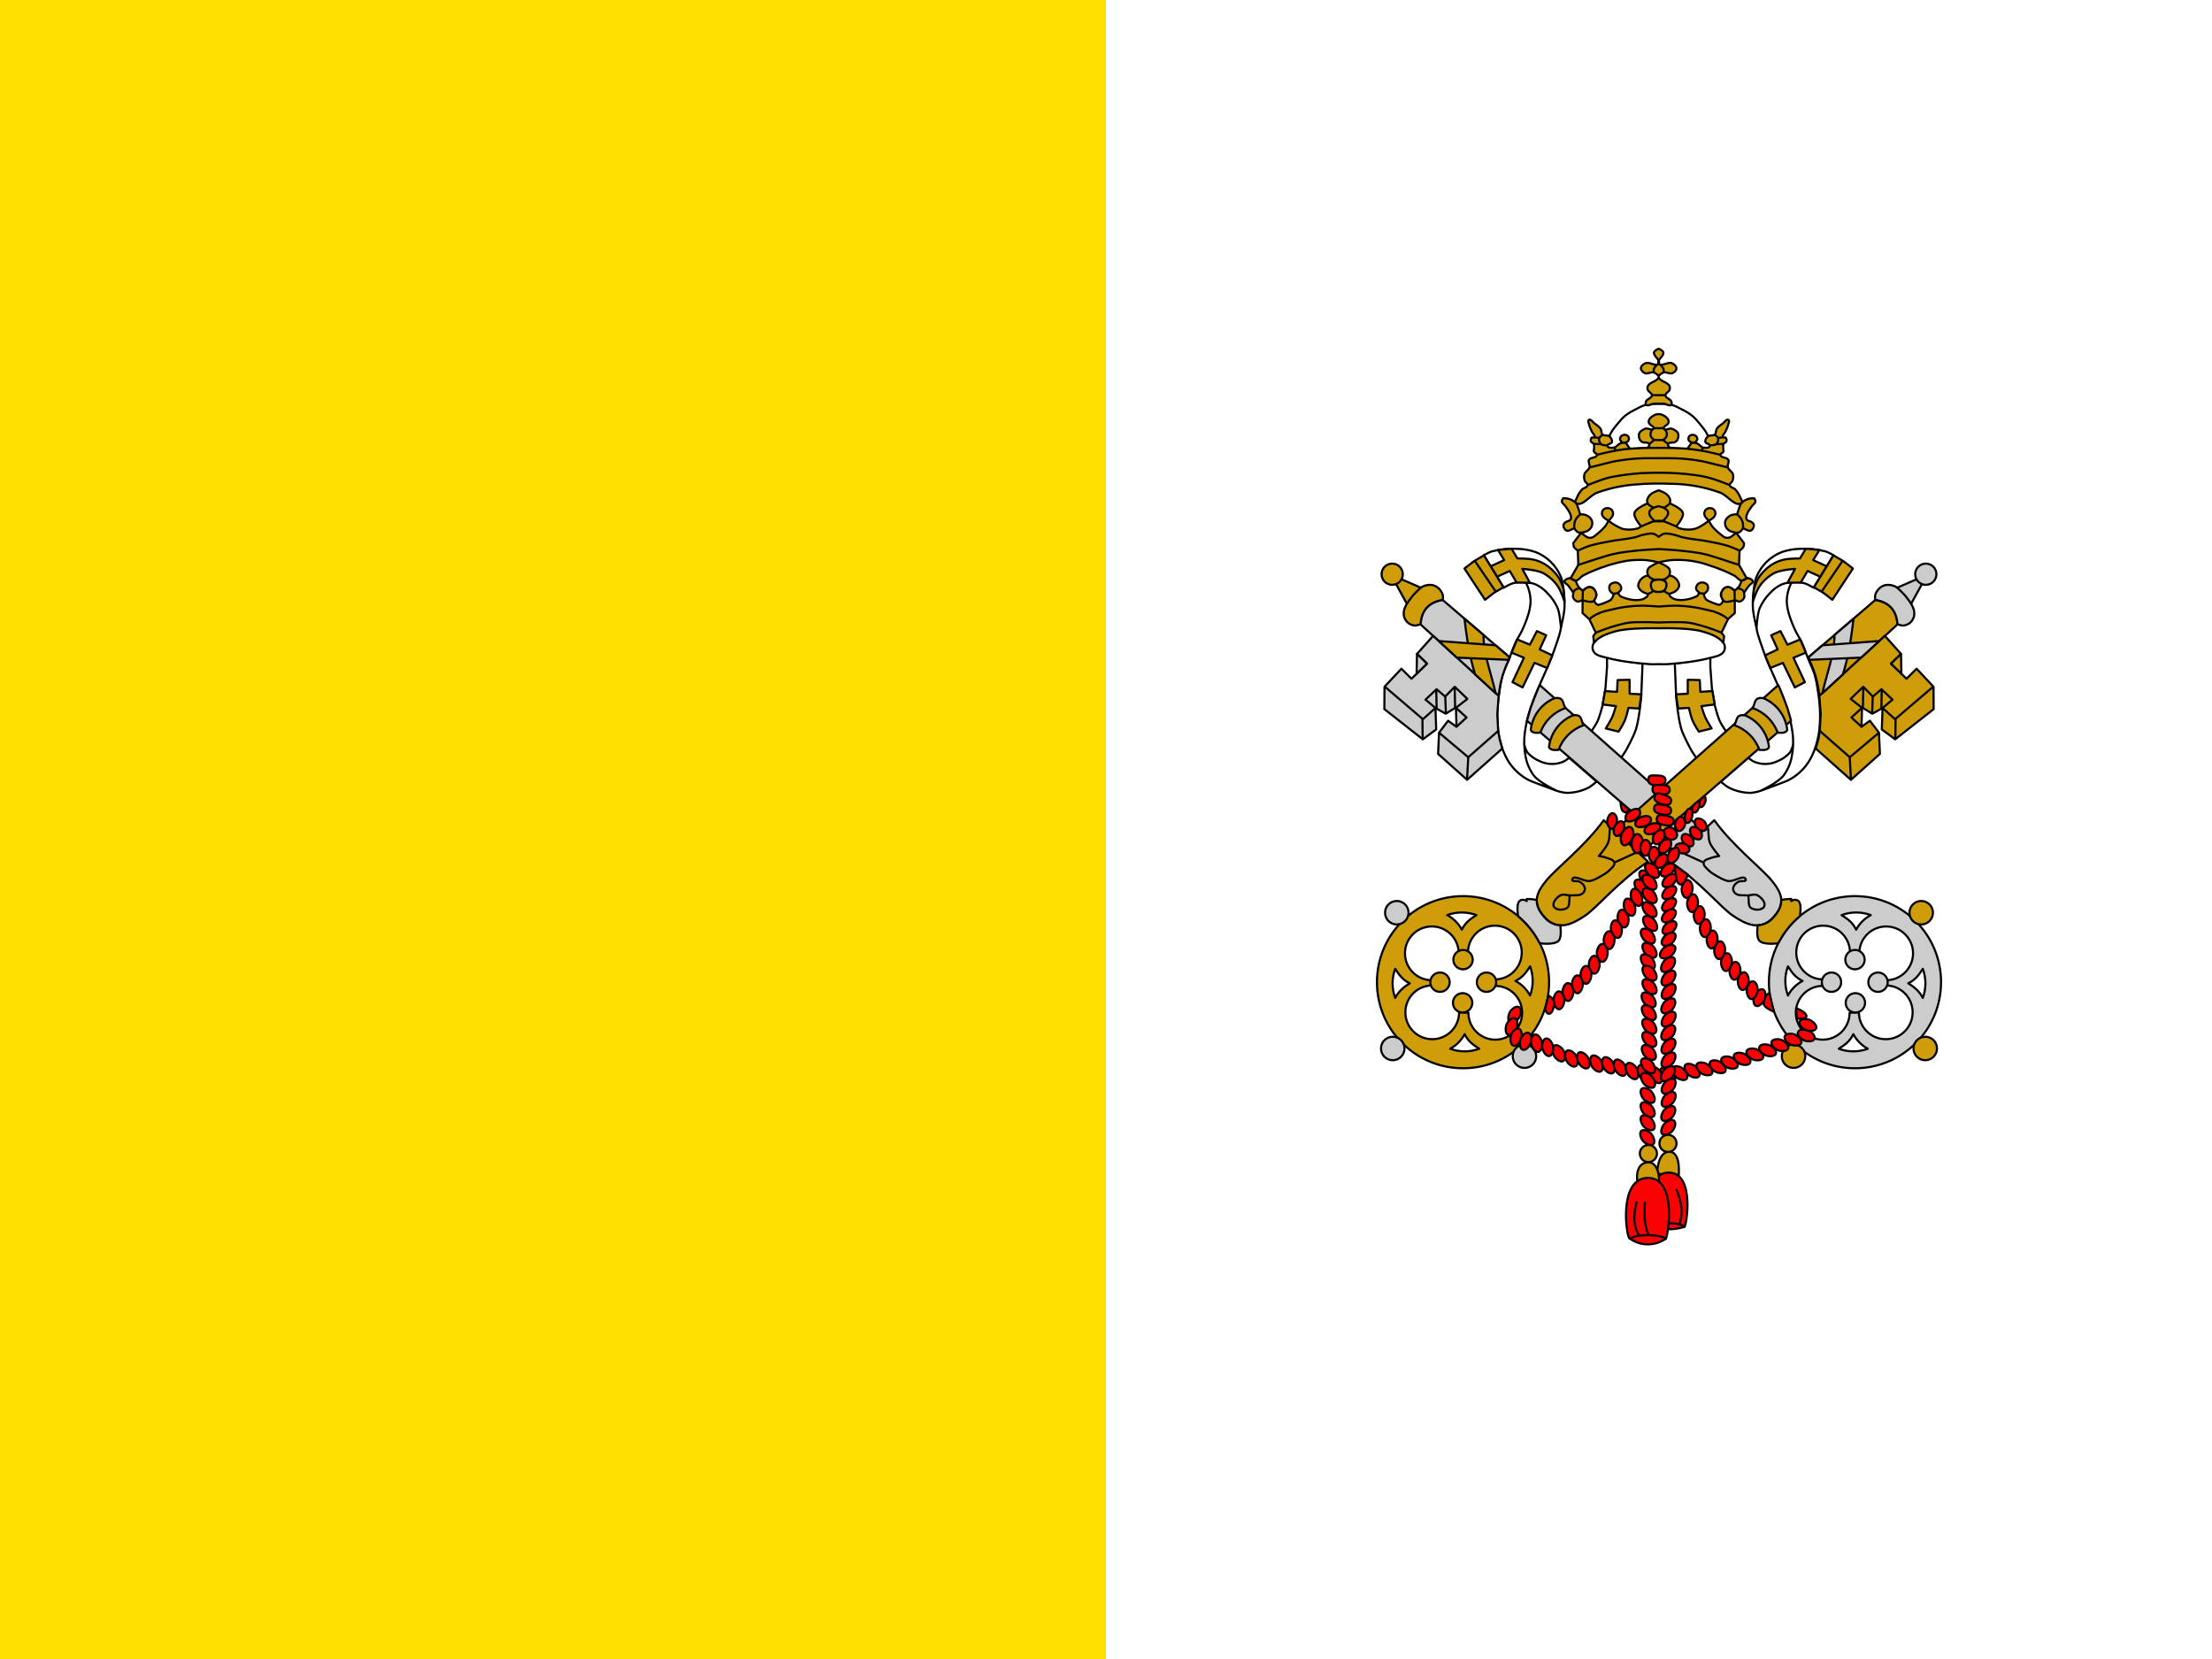
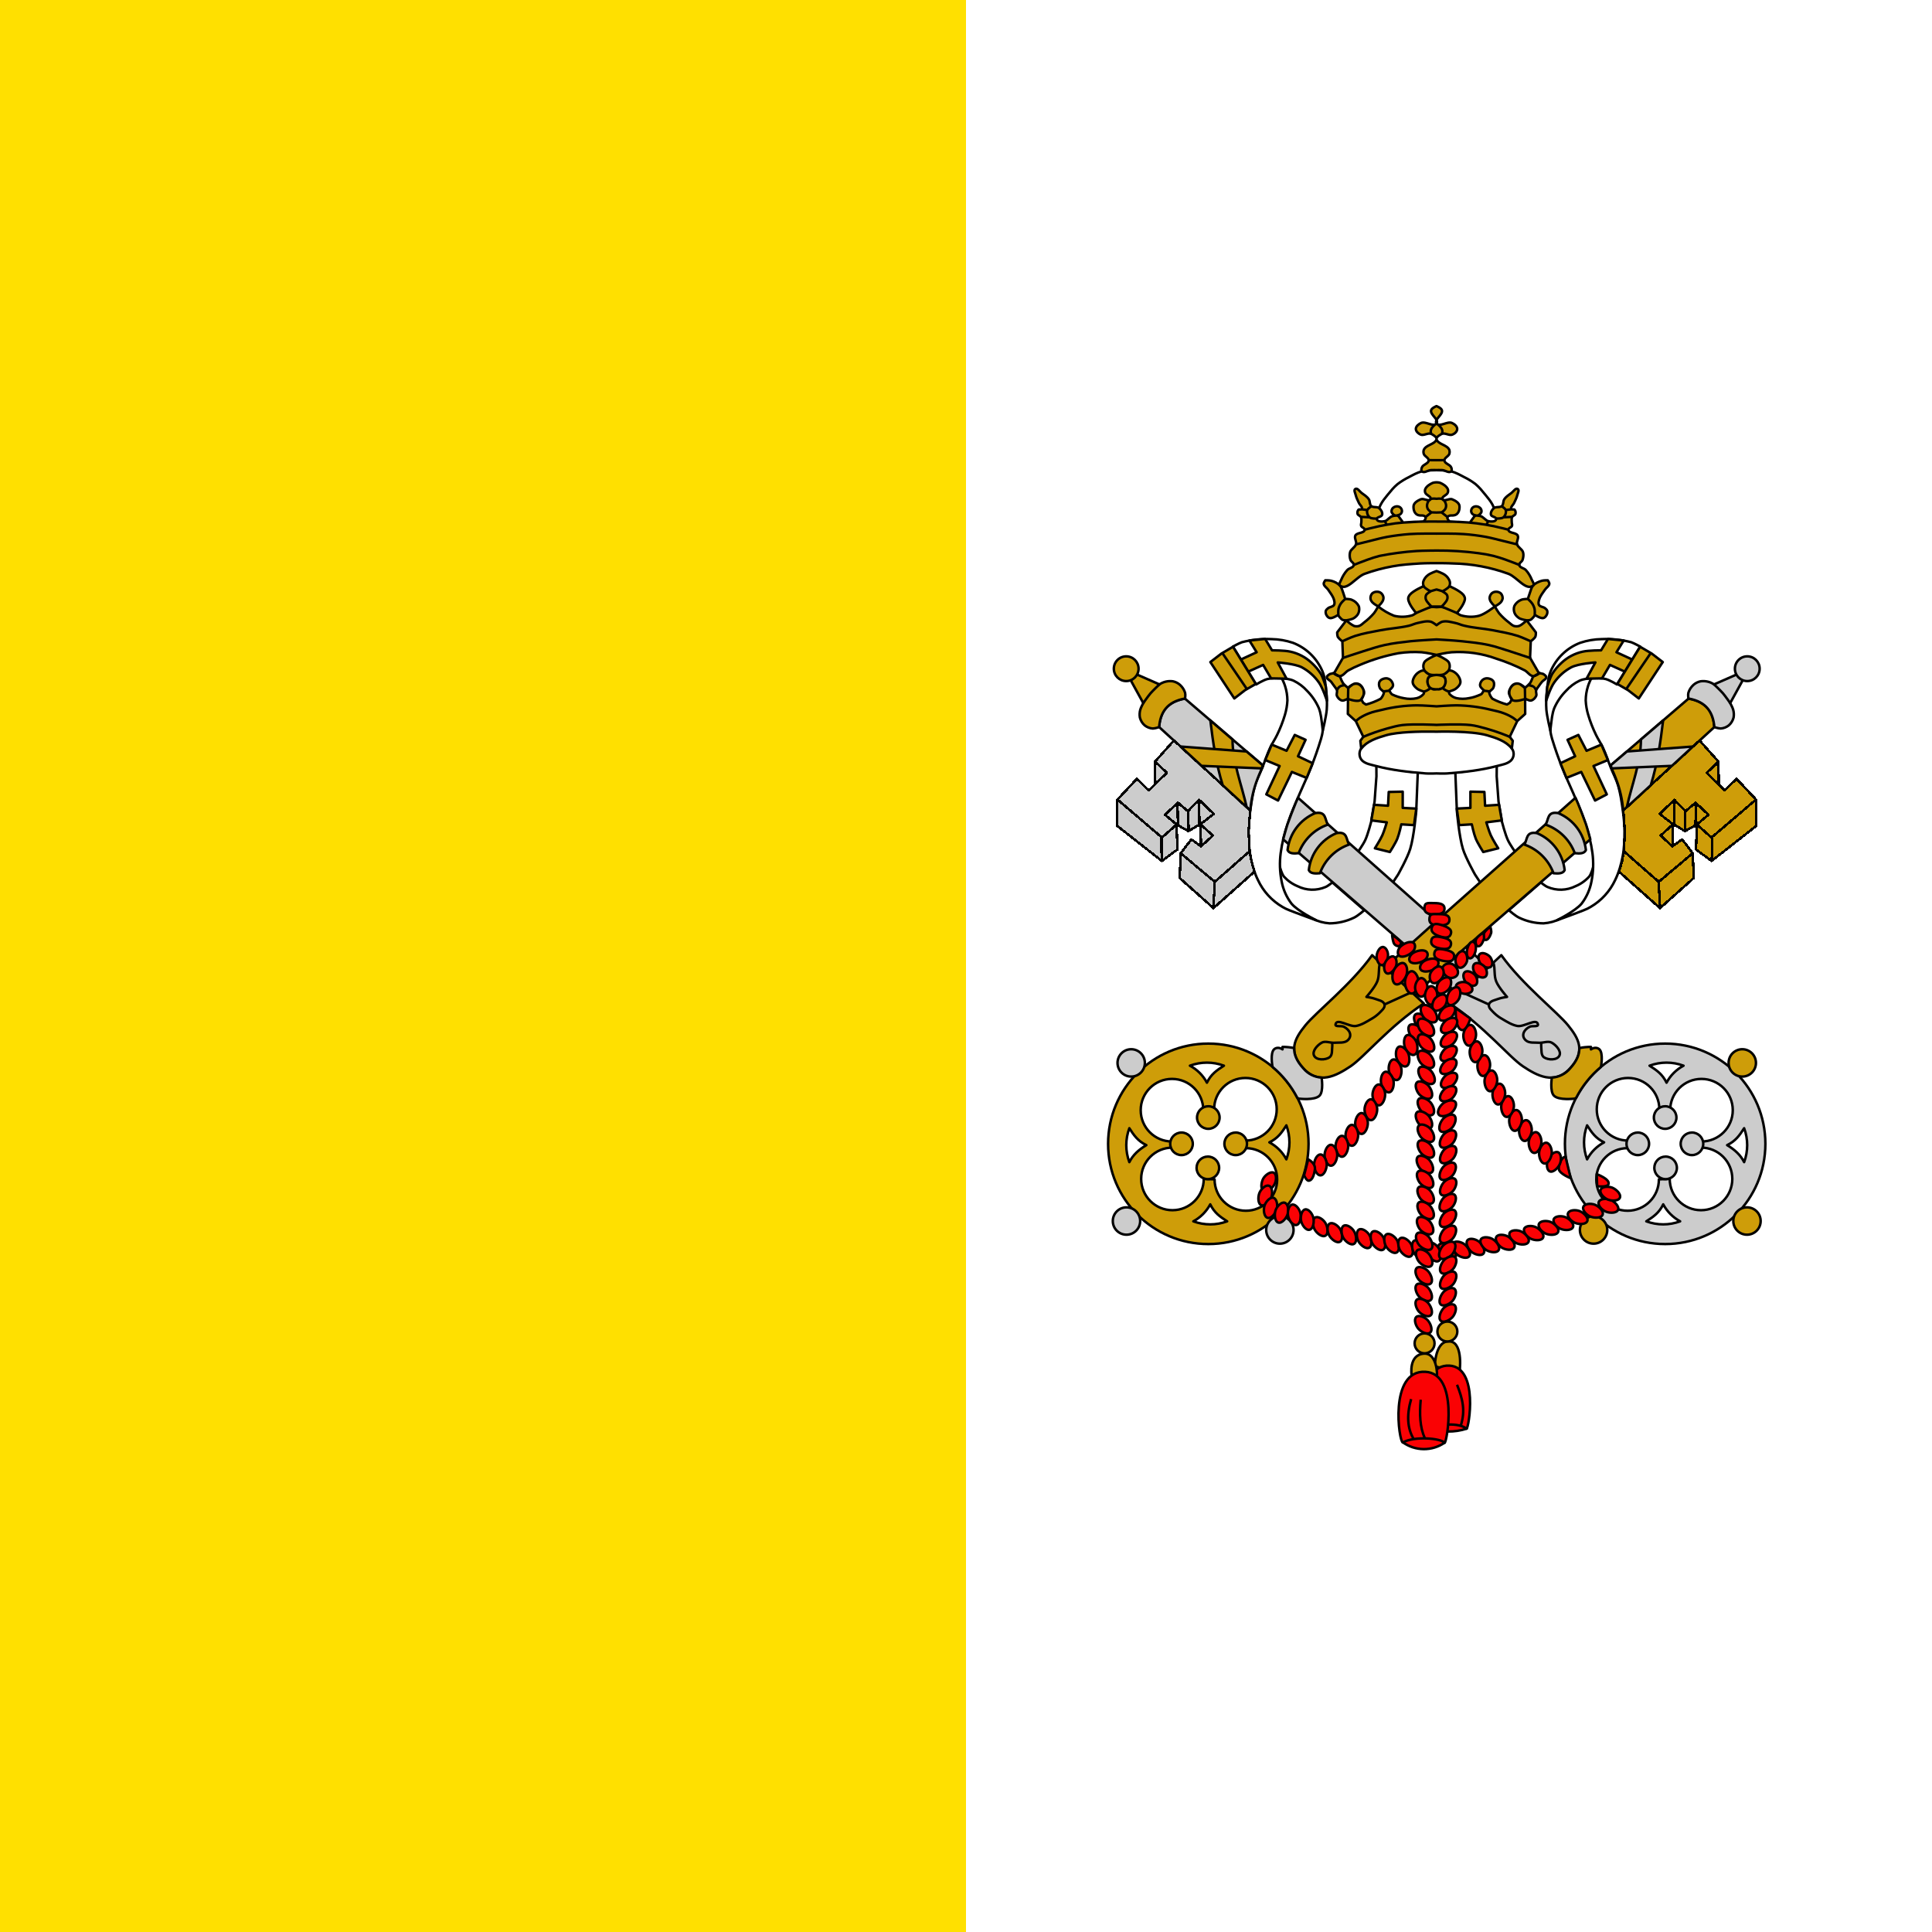
- <svg xmlns="http://www.w3.org/2000/svg" xmlns:xlink="http://www.w3.org/1999/xlink" id="flag-icons-va" viewBox="0 0 640 480">
-   <path fill="#fff" d="M320 0h320v480H320z" />
-   <path fill="#ffe000" d="M0 0h320v480H0z" />
+ <svg xmlns="http://www.w3.org/2000/svg" xmlns:xlink="http://www.w3.org/1999/xlink" id="flag-icons-va" viewBox="0 0 512 512">
+   <path fill="#fff" d="M256 0h256v512H256z" shape-rendering="crispEdges" />
+   <path fill="#ffe000" d="M0 0h256v512H0z" shape-rendering="crispEdges" />
  <g stroke="#000" stroke-linejoin="round" stroke-width="3.2">
-     <g fill="#ce9d09" stroke-linecap="round" transform="translate(123)scale(.192)">
+     <g fill="#ce9d09" stroke-linecap="round" transform="scale(.2048)">
      <g id="va-a">
        <path fill="#fff" d="m1781 990.3 16.2 3.8 25.6 4.2 11.8 1.3-2 50s-2.9 33-7.8 48.9c-3.6 11.7-15.7 33.2-15.7 33.2l-7.7 11.7-45.4-39.3s7.8-11 10.6-17c3.5-7.5 7.7-23.8 7.7-23.8l4.4-26 2.4-32.7zm-57 151.5 41.4 36s-8.4 7.4-13.4 9.7a74 74 0 0 1-31.6 7.3 58 58 0 0 1-22.3-6.2c-15.7-7.2-33-14.7-43.2-28.7-3.6-5-5-11.6-4.9-17.7.2-7 6.3-19.9 6.3-19.9s2.4 8.7 5.1 12a49 49 0 0 0 17.6 12.4 43 43 0 0 0 36.2 1.1c3.3-1.3 8.9-6 8.9-6z" />
        <path fill="#fff" d="M1658.7 877.7s3.2 6.6 4.2 10.1q2.9 9 3 18.6a79 79 0 0 1-3.2 18.6 171 171 0 0 1-10.3 26.3c-2.6 5.4-6 10.3-8.6 15.8-4.1 8.7-7 18-10.6 26.8-3 7.5-6.9 14.7-9.2 22.4-3 10.2-4.5 20.9-6 31.4a230 230 0 0 0-2.3 27.5c0 11 .3 22 2.3 32.6s5 21.2 9.8 31a79 79 0 0 0 31.8 34.8c5.5 3.4 11.9 5.3 18 7.8 8.3 3.3 25.4 9.3 25.4 9.3s-23.6-11.6-31.8-21.4a68 68 0 0 1-12.8-28.9 112 112 0 0 1-1.2-36.6 196 196 0 0 1 9.2-38.3c4.2-13.2 10-25.9 15.4-38.6 3.9-9.3 8.3-18.2 12-27.5q6.9-16.4 12.4-33.2c2.1-6.9 4.8-13.7 5.4-20.9a76 76 0 0 0-2.2-23.4 89 89 0 0 0-11.8-30.6 41 41 0 0 0-14.8-13.2c-5.7-2.9-12.5-5.4-18.9-4.1-2 .4-5.2 3.7-5.2 3.7" />
        <path fill="#fff" d="M1711.6 945.6s4.4-18 5.2-27.2q.8-11.8-.6-23.7c-1-8.7-1.5-17.8-4.9-25.9a68 68 0 0 0-38.2-37 92 92 0 0 0-28-4.8 130 130 0 0 0-38 4c-4 1.4-11.7 5.7-11.7 5.7l30 49s9.3-5.6 14.5-7a55 55 0 0 1 17-1.2c5.8.4 11.7 1 17 3.3a57 57 0 0 1 17.6 13.3 74 74 0 0 1 15 22c3 7.5 3.5 16 4.6 24.2.3 1.7.5 5.3.5 5.3" />
        <path d="M1717 906.7s-5.3-16.6-10.3-23.5a64 64 0 0 0-22.3-19.8c-9.4-4.7-31-6.2-31-6.2l11.4 21-20-.4-10.3-17.4-19.3 8.7-9.5-15.7 20.4-9.4-9.4-15.2 20.4-2 8.9 14.7s15.9 0 23.6 1.7a58 58 0 0 1 27.5 14.4 68 68 0 0 1 12 14.2c3 5.1 6.5 16.7 6.5 16.7z" />
        <path d="m1581.7 845 31.8 46.7m-18-54.8-15 8.8-14.3 11 31 47.1 13.7-10.6 14.1-8.2zm58.3 199 17.9-37 19.1 7.7 7.8-19-19-9 9.8-21.3-14-6.3-10.6 20.5-19.2-8-8.4 20 18.6 7.7-17.2 36.7zm143.2-11.1 18.1-.4v21l17.6.9-3 21.4-16.4-1s-2.7 12.5-5.1 18.4c-2.5 6.2-9.7 17.4-9.7 17.4l-19.4-4.8s7-11 9.7-17c2.4-5.4 5.7-16.6 5.7-16.6l-20-2.5 3.5-20.2 18.1 1.2z" />
      </g>
      <use xlink:href="#va-a" width="100%" height="100%" transform="matrix(-1 0 0 1 3717.8 0)" />
      <path fill="#fff" d="m1756.7 735.6-27.5 29.4 17 51 9.6 35.8-27.7 25.8 50.7 71-17.4 19.9a12 12 0 0 0-2.1 8.6q.5 4.3 3.6 7.3c4.5 4.1 11.3 5.1 17.3 6.7 21 5.6 42.9 8 64.6 9.7 4.7.4 14 0 14 0s9.4.4 14.1 0c21.8-1.6 43.6-4.1 64.7-9.7 6-1.6 12.7-2.6 17.3-6.7a12 12 0 0 0 1.4-15.9l-16.3-36 51.8-55.4-19.7-17.9-.5-43.2 17-51-25.5-25.7-23-61.2s-4.7-17.1-8.8-25c-2.4-4.6-5.8-8.7-9.2-12.8-4-4.9-8-9.9-12.8-13.9a85 85 0 0 0-14.6-9c-5.5-2.9-11-6-16.9-7.5-6.1-1.5-19-1.5-19-1.5s-12.7 0-18.9 1.5c-6 1.6-11.4 4.6-16.8 7.5a85 85 0 0 0-14.6 9c-4.9 4-8.9 9-12.9 13.9-3.3 4-6.7 8.2-9.1 12.9-4.1 7.8-8.9 24.9-8.9 24.9z" />
      <path d="M1963.3 933.1s-3.2-2.8-5-4a65 65 0 0 0-12-6c-5.5-2.2-11.5-3.3-17.3-4.7a197 197 0 0 0-44.3-5.7c-8.6 0-25.8 1.3-25.8 1.3s-17.2-1.3-25.8-1.3a195 195 0 0 0-44.3 5.7c-5.9 1.4-11.8 2.5-17.4 4.7a65 65 0 0 0-12 6c-1.7 1.2-5 4-5 4m218.8-42.7s-5.2-5.2-8.6-5.9a9 9 0 0 0-6.6 1.5 13 13 0 0 0-4 15.2c.8 2 2 4.3 4.1 5.2 4.8 1.9 15.4-2 15.4-2zm5.1-3.6c5.8.2 8 3.2 9.5 6.5m-243.2-2.9-.3 14s10.5 3.9 15.3 2c2-.9 3.4-3.1 4.2-5.2a13 13 0 0 0-4-15.2 9 9 0 0 0-6.6-1.5c-3.5.7-8.6 6-8.6 6zm-5.2-3.6c-5.8.2-8 3.2-9.4 6.5m198.1 1.4-8.4-1m-130 1 8.4-1m76 .8c-2.9-.4-7.6-4.2-7.6-4.2m-22.8 4.2c2.8-.4 7.6-4.2 7.6-4.2m141-19.3s-4.3 3.3-7.4 3.8l-1.2.7s-2 5.7-3.6 8.2a45 45 0 0 1-6.5 6.2s-4.8-4.1-7.7-5q-3.2-.8-6 .3a11 11 0 0 0-4.8 4.3c-1.4 2-2.7 4.6-2.6 7 .1 3 3.9 8.3 3.9 8.3l-2.6 4.5-3.7 2.3a90 90 0 0 1-19-7.5 19 19 0 0 1-4.4-9s4.5-2.7 5.6-5c1.2-2.5 1.6-6 .2-8.4-1.6-2.6-5.3-4-8.4-4a9 9 0 0 0-6.3 2.7c-1.6 1.8-3 4.5-2.5 7 .4 2.4 4.7 5.7 4.7 5.7s-1.8 4.6-3.8 5.5c-6 2.5-10 4-15.3 4.8a39 39 0 0 1-16.3 0 17 17 0 0 1-9-5.5c-.6-.9-.8-3-.8-3s6.5-1.7 9-3.7c2.6-2 5.3-4.6 5.9-7.8.5-3.2-1.2-6.6-3-9.2a18 18 0 0 0-7.6-6c-1.3-.6-4.3-.7-4.3-.7l-1 .9a15 15 0 0 1-4.7 3.8h-.1l-.2.1-1.1.6-.8.1-2.4.8s3.8 1.2 5 2.8q.9 1.4 1 3.3l.2 2q0 1.8-.7 3.4a9 9 0 0 1-1.7 3.5q-.7.9-1.6 1.4 0 0 0 0l-.2.1q-1.6 1-3.3 1.5c-1.4.4-4.2.1-4.3.1s5.5 0 7.6-1.6l.2-.1a11 11 0 0 0 3.8-7.2v-3q-.4-2.5-2.2-4.2c-2.4-2.1-9.3-2.4-9.4-2.4s-7 .3-9.4 2.4a8 8 0 0 0-2.3 4.2v3.1l.5 2.3q1 3 3.3 4.9l.2.1c2.2 1.6 7.6 1.6 7.7 1.6-.1 0-3 .3-4.3 0q-1.8-.6-3.4-1.6h-.1v-.1q-1-.5-1.7-1.4a9 9 0 0 1-1.7-3.5q-.5-1.6-.7-3.3l.2-2.1q.3-1.9 1.1-3.3c1.1-1.6 5-2.8 5-2.8l-2.5-.8-.7-.1-1.2-.6h-.1l-.1-.1a15 15 0 0 1-4.8-3.8l-1-.9s-3 0-4.2.7a18 18 0 0 0-7.6 6c-1.8 2.6-3.5 6-3 9.2s3.3 5.8 5.8 7.8c2.6 2 9 3.7 9 3.7s-.2 2.1-.8 3a17 17 0 0 1-9 5.5 39 39 0 0 1-16.3 0 59 59 0 0 1-15.2-4.8c-2-1-3.9-5.5-3.9-5.5s4.4-3.3 4.8-5.8c.4-2.4-1-5-2.6-6.9a9 9 0 0 0-6.2-2.8c-3.1 0-6.8 1.5-8.4 4.1-1.5 2.4-1 5.9.2 8.4 1 2.3 5.6 5 5.6 5a19 19 0 0 1-4.5 9 89 89 0 0 1-19 7.5l-3.6-2.3-2.6-4.5s3.7-5.2 3.8-8.2c.2-2.5-1.1-5-2.5-7.1a11 11 0 0 0-4.8-4.3q-2.8-1.1-6-.2c-3 .8-7.7 4.9-7.7 4.9s-4.8-3.8-6.5-6.2a49 49 0 0 1-3.7-8.2l-1.2-.7c-3-.5-7.3-3.8-7.3-3.8l-4.4 1s-4.1 2.1-4.2 4c0 2.8 3.8 4 5.5 6q2.1 2.8 4.1 5.7c1.2 1.8 2.9 3.4 3.5 5.5.6 2.3-1 5 0 7.2 1.2 2.7 3.7 5.4 6.7 6 2.6.5 7.6-2.6 7.6-2.6l-.2 19.9 10.3 9.3 9.7 20.3-3.8 5.2 1.1 10c7.5-9.6 20.5-13.8 32.2-17.2 15.7-4.5 44.6-4.8 58-4.7l7.3.1s44.3-1.4 65.2 4.6c11.7 3.4 24.7 7.6 32.2 17.2l1.2-10-3.9-5.2 9.7-20.3 10.3-9.3-.1-19.9s5 3.1 7.6 2.6c3-.6 5.5-3.3 6.7-6 1-2.2-.7-4.9 0-7.2.6-2 2.2-3.7 3.4-5.5q2-3 4.2-5.6c1.7-2.1 5.5-3.3 5.4-6 0-2-4.1-4.2-4.1-4.2zm-148.4-2.6c1 1 3 2.8 4.8 3.8l.2.1q.8.4 2 .7c2.8.8 7.8.3 8 .3h0c.1 0 5.1.5 8-.3l2-.7.2-.1c1.7-1 3.7-2.9 4.8-3.8q.8-1 1.3-2.2c1.1-2.7 1-6.1-.2-8.7-1.6-3-5.2-4.5-8.1-6.3-2.5-1.5-8-3.7-8-3.7a69 69 0 0 0-8 3.7c-3 1.8-6.6 3.3-8.1 6.3-1.3 2.6-1.4 6-.2 8.7q.5 1.2 1.3 2.2" />
      <path d="M1980.8 829.8s-11-5-16.6-6.9c-10.4-3.3-21.3-5.2-32-7.3-12.5-2.4-25.2-3-37.6-6-3.9-.8-7.5-2.7-11.5-3.5-5.4-1.1-11-2.9-16.4-1.7-3 .6-7.8 4.6-7.8 4.6s-4.9-4-7.8-4.6c-5.4-1.2-11.1.6-16.5 1.7-4 .8-7.6 2.7-11.4 3.6-12.4 2.9-25.2 3.5-37.7 6-10.7 2-21.5 3.9-32 7.2-5.6 1.8-16.5 6.9-16.5 6.9m197.4-45.1s5.4-2.9 7.3-5a10 10 0 0 0 2.7-5.3 9 9 0 0 0-2.3-6.5 9 9 0 0 0-6.2-2.2q-3 0-5.3 1.8a9 9 0 0 0-3 5.6c-.3 1.8.5 3.7 1.3 5.3a33 33 0 0 0 5.5 6.3m-151 0s4.1-3.8 5.4-6.3a9 9 0 0 0 1.4-5.3 9 9 0 0 0-3-5.6 8 8 0 0 0-5.3-1.8 9 9 0 0 0-6.3 2.2 9 9 0 0 0-2.2 6.5c.1 2 1.3 3.7 2.6 5.2 2 2.2 7.3 5 7.3 5zm-41.2 18-11.9 15.6s0 4 .8 5.8a24 24 0 0 0 5.9 5.7l.8 21.4-11.3 19.6-1 .2 7.3 3.8 1 .1c4.4-.3 7-5.2 10.9-7.4q7.3-4 15.2-7.2a240 240 0 0 1 50-15.1 142 142 0 0 1 29.5-1.2c6.6.5 19.4 3.4 19.5 3.4 0 0 12.9-3 19.5-3.4a141 141 0 0 1 57.8 8.3 240 240 0 0 1 36.9 15.2c3.8 2.2 6.5 7 10.8 7.4h1l7.3-4-1-.1-11.3-19.6.9-21.4s4.6-3.3 5.8-5.7c1-1.7.8-5.8.8-5.8l-11.9-15.6s-6 6-9.9 7.3q-3.2.9-6.5 0c-2.5-.8-4.4-2.9-6.5-4.5a84 84 0 0 1-12.9-12.1 70 70 0 0 1-5.3-8.7s-12.9 10.1-20.6 12.1c-7.6 2-16 1.6-23.5-.6-1.9-.6-5-3-5-3a42 42 0 0 0-26.4-8 42 42 0 0 0-26.4 8s-3.2 2.4-5 3a45 45 0 0 1-23.6.6 82 82 0 0 1-20.6-12.1s-3.1 6-5.3 8.7a84 84 0 0 1-12.9 12.1c-2 1.6-4 3.7-6.5 4.5q-3.2.9-6.4 0a37 37 0 0 1-10-7.3" />
      <path d="M1985.9 796.4s.4-5.7-.2-8.5a21 21 0 0 0-3.1-7c-1.5-2.3-5.7-6-5.7-6m-1.4 27.8s3.4.1 4.9-.6c2.6-1.3 6-6.3 6-6.3s6.7 4.6 10.4 4c1.8-.2 3.2-1.8 4.2-3.4a8 8 0 0 0 1.2-5.7c-.3-1.5-1.6-2.6-2.8-3.6-2.3-2-6.4-1.7-7.9-4.2-1.2-2-.5-4.9.2-7.1 1.4-4.8 4.7-8.7 7.5-12.8 1.7-2.6 5.3-4.4 5.6-7.5.2-1.6-2-4.6-2-4.6s-5.2-.1-7.7.6c-4 1.2-8.3 3-11.2 6.1-2.4 2.6-3 6.4-4.3 9.7-1 2.5-2.5 7.7-2.5 7.7s-6 0-8.7 1.2a17 17 0 0 0-8.7 7.7c-1.2 2.7-1 6.2 0 9 1.1 3 3.5 5.3 6.1 7 2.9 1.8 9.7 2.8 9.7 2.8M1740.8 775s-4.1 3.6-5.6 5.8a21 21 0 0 0-3.2 7.1c-.6 2.8-.1 8.5-.1 8.5m-17-45.5s-2.2 3-2 4.6c.4 3.1 4 5 5.7 7.5 2.7 4.1 6 8 7.5 12.8.6 2.2 1.3 5 .1 7-1.4 2.6-5.6 2.4-7.8 4.3-1.2 1-2.5 2.1-2.9 3.6a8 8 0 0 0 1.2 5.7c1 1.6 2.5 3.2 4.3 3.4 3.6.6 10.3-4 10.3-4s3.5 5 6 6.3c1.5.7 5 .6 5 .6s6.8-1 9.7-2.9c2.5-1.6 5-4 6-6.8 1-2.9 1.3-6.4 0-9.1a17 17 0 0 0-8.7-7.7c-2.6-1.3-8.7-1.2-8.7-1.2s-1.4-5.2-2.4-7.7c-1.3-3.3-2-7.1-4.4-9.7a25 25 0 0 0-11.2-6.1c-2.5-.7-7.7-.6-7.7-.6m135.6 14.3 8.4-2.4 8.3 2.4m-14.5 20s-6.5-5.8-7.7-9.8a8 8 0 0 1 .4-5.5c1.2-2.2 5.9-4.7 5.9-4.7s-7.1-3.4-9-6.6a9 9 0 0 1-.5-6.3 17 17 0 0 1 5.8-8c3.2-2.7 11.3-5.4 11.3-5.4s8 2.7 11.2 5.3a17 17 0 0 1 5.9 8.1c.5 2 .4 4.4-.6 6.3-1.9 3.2-9 6.6-9 6.6s4.8 2.5 6 4.7c.8 1.6.9 3.7.3 5.5-1.2 4-7.7 9.9-7.7 9.9l-6.1.4zm22.7-26.8s13.4 5.7 18 11.1c1.2 1.5 2.3 3.5 2.2 5.5-.5 7-10.3 18.2-10.3 18.2l-20-8.3h-12.9l-20 8.3s-9.8-11.3-10.2-18.2c-.2-2 1-4 2.2-5.5 4.5-5.4 18-11.1 18-11.1" />
      <path d="m1844.4 669.2 8-6.2 6.5.2-6.6-.2s-3.6-2.4-4.6-4.2a9 9 0 0 1-1-6c.5-2.7 2-5.5 4.4-6.9 2.3-1.3 7.8-.5 7.8-.5s5.5-.8 7.7.5c2.4 1.4 3.9 4.2 4.5 6.8.4 2 0 4.3-1 6-1 1.9-4.6 4.3-4.6 4.3l-6.7.2 6.5-.2 8 6.2m52.7 5.1-2.7 4.7m32.6-20-7.5 1m8.5 8.8-11.5.6m-1.5-13.8c1.5 1 4.2 2.9 4.6 4.6a10 10 0 0 1-3.1 9.2c-2.4 2-9.3 1.5-9.3 1.5m-181.7 33.6 17-4.2c8-2 16-4.2 24.2-5.7q14-2.4 28-3.5c11.8-.9 35.3-.6 35.3-.6s23.5-.3 35.2.6q14 1 28 3.5c8.2 1.5 16.2 3.8 24.3 5.7l17 4.2m-171.6-30.2 2.7 4.7m-32.7-20 7.5 1m-8.5 8.8 11.5.6m-6.4 16s12.5-3.2 18.8-4.5q10.5-2.2 21-3.7 12-1.4 24.3-2c9.6-.4 28.9-.3 28.9-.3s19.2 0 28.9.4a284 284 0 0 1 45.2 5.6c6.3 1.3 18.9 4.5 18.9 4.5M1781.6 671s-6.8.5-9.2-1.5c-2.5-2-4-6-3.2-9.2.7-2.4 5.6-5.2 5.6-5.2m63.1 74c-12 .8-24 1.5-35.8 3.7a220 220 0 0 0-36.2 9.7c-11.1 4-22.9 22.6-32 15.2-2-1.6.7-5 1.6-7.4a43 43 0 0 1 7.8-12.6c2.4-2.7 8-3 8.5-6.6.5-2.6-3.4-4-4.3-6.6a17 17 0 0 1-.5-10c1.2-4.1 6.5-6.2 7.7-10.3 1-3.6-2.5-7.8-.9-11.2 2.2-4.2 11.4-2.7 12-7.4.4-2.3-3.8-3-4.5-5.1-.6-1.6.3-3.3.3-5 0-2.1.4-4.5-.6-6.5-.9-1.7-3.7-2.1-4.3-4a6 6 0 0 1 1.1-5.4c1-1 3.7.4 4.3-.9 1.4-2.6-2.5-5.3-3.7-8-1.4-3.2-3.2-6.3-4-9.7-.6-2.7-3-7-.6-8.3 2.8-1.6 5.5 3.2 8 5.1 3.4 2.5 7.2 4.8 9.5 8.3 1.7 2.5.7 6.5 3 8.6 2.6 2.5 7.7.5 10.4 2.9 2.4 2 4.5 5.5 3.8 8.5s-7.6 2.9-7 5.8c.9 3.4 7 3.2 10.4 2.5 2-.3 3.5-2.2 5.1-3.4 1.4-1 2.4-2.2 4-2.8 1.6-.8 5.3-1 5.3-1l-2.1-.5s-3.2-2.5-3.5-4.3a6 6 0 0 1 1.6-5 8 8 0 0 1 5.5-2.2c1.7 0 3.5.7 4.6 1.9a6 6 0 0 1 1.7 4.8 6 6 0 0 1-2.3 3.7 13 13 0 0 1-4.6 1.5l2.3.6 6.1 8.5 26.6-1.5s3.3-3.3 2.6-5.2q-1-2.7-5.7-2.5c-8.5.4-10.3-6.8-10-12 .3-4.4 5.5-7.3 9.5-9 4-1.5 10.8 3.7 12.6-.1 1.5-3.3-5.8-5-7-8.5-.5-1.5-.5-3.4.2-4.8 1.8-3.6 5.7-6 9.4-7.7 1.6-.7 5-.8 5-.8s3.6.1 5.1.8c3.7 1.7 7.6 4.1 9.4 7.7.7 1.4.7 3.3.2 4.8-1.1 3.5-8.5 5.2-7 8.5 1.8 3.8 8.7-1.4 12.6.2s9.2 4.5 9.5 8.9c.3 5.2-1.4 12.4-10 12q-4.7-.2-5.7 2.5c-.6 1.9 2.7 5.2 2.7 5.2l26.5 1.5 6.1-8.5 2.3-.6s-3.3-.5-4.5-1.5a6 6 0 0 1-2.3-3.7c-.2-1.7.5-3.6 1.6-4.8s3-1.9 4.6-1.9q3.2 0 5.5 2.2c1.2 1.2 2 3.2 1.6 5s-3.5 4.3-3.5 4.3l-2.1.5s3.7.2 5.4 1c1.5.6 2.6 1.9 3.9 2.8 1.7 1.2 3.1 3 5.1 3.4 3.5.7 9.6 1 10.3-2.5.7-3-6.1-2.9-6.8-5.8-.7-3 1.3-6.5 3.7-8.5 2.7-2.4 7.9-.4 10.5-2.9 2.2-2 1.3-6 3-8.6 2.3-3.5 6-5.8 9.4-8.3 2.5-1.9 5.3-6.7 8-5.1 2.4 1.4 0 5.6-.6 8.3-.8 3.4-2.6 6.5-4 9.7-1.2 2.7-5 5.4-3.7 8 .7 1.3 3.3-.2 4.3.9a6 6 0 0 1 1.1 5.4c-.6 1.9-3.4 2.3-4.3 4-1 2-.5 4.4-.5 6.6 0 1.6.8 3.3.3 4.9-.8 2.1-5 2.8-4.6 5.1.7 4.7 9.9 3.2 12 7.4 1.7 3.4-1.9 7.6-.9 11.2 1.2 4.1 6.5 6.2 7.8 10.3 1 3.2.4 6.8-.6 10-.8 2.5-4.7 4-4.3 6.6.6 3.6 6.2 3.9 8.6 6.6q4.9 5.5 7.7 12.6c1 2.3 3.7 5.8 1.7 7.4-9.2 7.4-21-11.1-32-15.2a220 220 0 0 0-72-13.4c-7-.4-21-.4-21-.4s-14 0-21 .4m31.1-133.7-10.1.1-10.2-.1m17-33.9c2.6-5.6-2-9.7-6.8-13.8-4.8 4-9.4 8.2-6.8 13.8m14.1 46.8c3.9.2 8.6 4.2 11.6 1.7 1.3-1.2.7-3.7 0-5.3-1.6-3.8-8.4-4.7-8.7-8.8-.3-3.5 5.1-5.2 6.3-8.5q.8-2.7 0-5.3c-2.8-6.6-14.5-7-16.6-13.7-.9-3 6-6.5 6.8-6.9 4.4-1.9 9.7 2.7 14 .8 3-1.2 6.1-4.1 6-7.3 0-3.4-3.6-6.3-6.8-7.7-6.1-2.6-16.2 6-20 .5-3.4-5.1 8.7-11.1 7-17-.7-2.9-7-5.3-7-5.3s-6.1 2.4-6.9 5.3c-1.6 5.9 10.5 11.9 7 17-3.7 5.5-13.8-3.1-20-.5-3.1 1.4-6.8 4.3-6.8 7.7 0 3.2 3.1 6 6 7.3 4.3 1.9 9.7-2.7 14-.8.9.4 7.7 4 6.8 6.9-2 6.7-13.7 7-16.5 13.7a8 8 0 0 0 0 5.3c1.1 3.3 6.6 5 6.3 8.5-.3 4.1-7.2 5-8.7 8.8-.7 1.6-1.4 4.1 0 5.3 3 2.5 7.7-1.5 11.6-1.7 2.4-.2 7.3 0 7.3 0s4.8-.2 7.3 0" />
      <path fill="none" d="M1953.7 953.5s-7.1-3-10.8-4.3a258 258 0 0 0-20-6.5c-6.6-1.8-13.2-3.7-20-4.5-14.6-1.6-44-.2-44-.2s-29.4-1.4-44 .2c-6.8.8-13.5 2.7-20 4.5a258 258 0 0 0-30.9 10.8M1966 731s-12-4.8-18.1-6.9q-7.6-2.7-15.5-4.8-9.6-2.3-19.4-3.5a387 387 0 0 0-54.1-3.4s-17.2.1-25.8.6a377 377 0 0 0-47.8 6.3q-7.8 2-15.4 4.8c-6.1 2.1-18 6.9-18 6.9m-14.2 120.4s17.5-6 26.4-8.7c9.1-2.8 18.2-6 27.5-8 11.2-2.5 22.6-3.7 34-5 11-1.1 33.3-2.3 33.3-2.3s22.2 1.2 33.3 2.4c11.3 1.2 22.8 2.4 34 4.8 9.3 2 18.3 5.3 27.5 8.1l26.4 8.7" />
    </g>
-     <g fill="#ccc" transform="translate(123)scale(.192)">
+     <g fill="#ccc" transform="scale(.2048)">
      <g id="va-b">
        <path d="m1533.3 904 101.2 86.8s-5.2 11.2-7.3 17a143 143 0 0 0-9.3 41l-118-108c1.7-24.7 15.6-33.5 33.4-36.8z" />
-         <path d="m1519 958.2-24.3 27.2 15.2 14.6-23.5 22.8-15.2-15.1-25.5 27.2-.2 33.7 58 45.5 20.1-14.9-1.1-32.3 15.4 8.6 15.5-9.4.8 29.1-12.6-9.1-13.7 18-1.4 32 43.7 39 53-47.1-4-14.1-2.2-12.7-1.3-25.1 2-27.5z" />
-         <path d="m1494.7 985.4-.6 30 15.6-15.3z" />
-         <path fill="none" d="m1572 1140.4-1.9 34.3m-18.6-139.7.6 31.8m-14.8-17.3.9 25.8m-14.5-36.3.6 29m-21.4 15.2.3 30.6m24.7-9.7 44 37 45.1-39.6m-171-66.9 57.6 49.2 18.9-16.9-15-12.6 16.7-15.7 12.9 11.1 14.5-14.8 19 18.3-17.2 13.4 16 14.6-15.2 14" />
+         <path d="m1519 958.2-24.3 27.2 15.2 14.6-23.5 22.8-15.2-15.1-25.5 27.2-.2 33.7 58 45.5 20.1-14.9-1.1-32.3 15.4 8.6 15.5-9.4.8 29.1-12.6-9.1-13.7 18-1.4 32 43.7 39 53-47.1-4-14.1-2.2-12.7-1.3-25.1 2-27.5z" shape-rendering="crispEdges" />
+         <path d="m1494.7 985.4-.6 30 15.6-15.3z" shape-rendering="crispEdges" />
+         <path fill="none" d="m1572 1140.4-1.9 34.3m-18.6-139.7.6 31.8m-14.8-17.3.9 25.8m-14.5-36.3.6 29m-21.4 15.2.3 30.6m24.7-9.7 44 37 45.1-39.6m-171-66.9 57.6 49.2 18.9-16.9-15-12.6 16.7-15.7 12.9 11.1 14.5-14.8 19 18.3-17.2 13.4 16 14.6-15.2 14" shape-rendering="crispEdges" />
        <path d="m1901.3 1229.3 48.7 44.6 10.7 31.5-62.6-6.7-35.7-35.3-38-35.2-164-142.1s3.5-13.1 5.6-19.5q5-13.9 10.6-27.5l3-6.8 183 162.3z" />
        <path d="M1942.7 1236c27 38 72.7 73.7 86.5 90.9 13.9 17.2 22.8 33.5 2.6 55.5s-43 9.5-61.1-2.6-49.6-51.3-94.8-81.3z" />
        <path d="m1926.7 1299.8-35.2-16m41-38.2c2.4 8 .5 16.8 3.6 24.4 3 7.6 14 20 14 20s-7 1-10.3 2.2c-4.7 1.9-12 2.7-13.1 7.7-1 4.3 4 8 7 11.2q4.7 4.5 10.4 7.6c6.1 3.6 12.4 7.6 19.4 8.9 8.7 1.6 25.1-10.8 26.6-2 .6 3.6-7.4 1.3-10.7 3-7.8 3.8-11.6 12-4.8 17.8 4.4 3.7 11.3 2.4 17 2.9 5.5.4 11.7-2.8 16.5 0 5.6 3.2 12.7 11 9.7 16.8-3 6-14.5 5.8-20 2-4-3-2.9-9.5-3.5-14.4v-4.4" />
        <circle cx="2154.7" cy="1480.1" r="129.7" />
        <path fill="#fff" d="M2106.1 1485.7a40.5 40.5 0 1 0 40.5 40.4l14-.6a40.5 40.5 0 1 0 40.5-40.5l.6-7.9a40.5 40.5 0 1 0-40.5-40.5l-14-1.2a40.5 40.5 0 1 0-40.5 40.5z" />
        <circle cx="2154.7" cy="1446.1" r="14.6" />
        <circle cx="2189.4" cy="1480.1" r="14.6" />
        <circle cx="2155.3" cy="1511.2" r="14.6" />
        <circle cx="2119.3" cy="1480.1" r="14.6" />
        <path fill="#fff" d="M2152.2 1558.4c-5.3 11-12.6 16-21.9 22a63 63 0 0 0 43.8 0 54 54 0 0 1-21.9-22zm-76.5-80.2c-11-5.3-16-12.6-22-22a63 63 0 0 0 0 44 53 53 0 0 1 22-22zm159.2 3.6c11-5.3 16-12.6 22-21.9a63 63 0 0 1 0 43.9c-4.7-9.3-12-16-22-22zm-78.4-80.8c-5.3-11-12.6-16-22-22a63 63 0 0 1 44 0 53 53 0 0 0-22 22z" />
      </g>
      <g fill="#ce9d09">
        <g id="va-c">
          <path d="M1533.5 903.8s.7-5 0-7.4a23 23 0 0 0-6.6-10.2 20 20 0 0 0-9.2-4.6 25 25 0 0 0-17.7 4.2l-15 6.2-5.5 17.7s-3.2 5.6-4 8.7a23 23 0 0 0-.5 10.1c1 3.9 3.2 7.6 6.3 10.2a19 19 0 0 0 10.3 4 28 28 0 0 0 8.3-1.9c1.6-18.6 9.9-32.8 33.5-36.9z" />
          <path d="m1500.3 885.6-38.8-17-3.1 3 21 38.2s6-8.7 9.4-12.7c3.6-4.1 11.5-11.5 11.5-11.5z" />
          <circle cx="1457.3" cy="865.3" r="16" />
          <path d="M1566.2 932.3c3.4 28 7.3 55.9 16 83.8l31 28.5c-6.5-29.3-18.4-58.5-18.3-87.7z" />
          <path d="m1613 972.4-85.4-6.4 27.2 25 78 3.3 1.2-4zm105.4 94.6a62 62 0 0 0-37.9 37c-6.4.7-12.3.7-14.4-4a59 59 0 0 1 35.7-47.8c15-2.8 12.2 8.9 16.6 14.7zm27.5 25.8a62 62 0 0 0-37.9 37.2c-6.3.5-12.3.6-14.4-4.1a59 59 0 0 1 35.8-47.8c15-2.8 12.1 8.9 16.5 14.7zm312.8 261.9a72 72 0 0 0-15.1 1.5c.3 8-3 16.6-11.8 26.2a33 33 0 0 1-23.7 12s-2.8 17.7 2.6 23.3c6.3 6.6 27.1 3.9 27.1 3.9l1.8-1.1a130 130 0 0 1 31.9-39.8l.3-1.3s3-16.5-2.1-21.5c-2.4-2.3-6.6-3-11 0z" />
          <circle cx="2254.5" cy="1375.4" r="17.7" />
          <circle cx="2260.6" cy="1580" r="17.7" />
          <circle cx="2062.1" cy="1591.6" r="17.7" />
        </g>
      </g>
    </g>
-     <g fill="#ce9d09" transform="matrix(-.192 0 0 .192 837 0)">
+     <g fill="#ce9d09" transform="matrix(-.2048 0 0 .2048 761.5 0)">
      <use xlink:href="#va-b" width="100%" height="100%" />
      <use xlink:href="#va-c" width="100%" height="100%" fill="#ccc" />
    </g>
-     <g fill="#fa0204" transform="translate(123)scale(.192)">
+     <g fill="#fa0204" transform="scale(.2048)">
      <path id="va-d" d="M1869.2 1175.8c0 5.4-4.5 7.4-13.3 7.4q-12.9.1-12.7-7.9c.2-8 4-6.7 12.7-6.7 8.8 0 13.3 1.8 13.3 7.2z" />
      <use xlink:href="#va-d" width="100%" height="100%" x="6.4" y="14.3" />
      <path d="M1877.3 1208.7c-1.7 5-6.7 5.6-15 2.7-8.2-3-11.2-6.6-9.4-11.7s6-5 14.3-2.1c8.2 2.9 12 6 10.1 11z" />
      <path id="va-e" d="M1877.5 1222.5c-1 5.3-5.9 6.4-14.4 4.7q-12.7-2.5-11-10.3c1-5.3 5.3-5.8 13.8-4s12.7 4.3 11.6 9.6z" />
      <use xlink:href="#va-e" width="100%" height="100%" x="4" y="16.1" />
      <path d="M1921.7 1216.2c-2.6-.7-2.3-5.3-1.6-7.9 1.2-4 8.4-9.1 8.4-9.1s1.8 5.6 1 8.2c-1.2 3.7-4 9.8-7.8 8.8z" />
      <path d="M1912.3 1224.4c-2.8-.6-3.2-5.5-2.5-8.3 1.2-4.3 9.7-9.3 9.7-9.3s1.5 6 .5 8.8c-1.3 3.7-3.9 9.7-7.7 8.8zm-10.8 15.6c-4.3-1.1-3.8-8.8-2.6-13 1-3.6 3.7-9.2 7.2-8.3 4.2 1 4.2 8.3 3.1 12.5-.9 3.8-4 9.8-7.7 8.8z" />
      <path d="M1888.7 1252.2c-4.2-1-6-7.6-5.1-11.9s5.3-10.4 9.7-9.4c4.5 1 6 8.3 5 12.8-1 4.1-5.4 9.4-9.6 8.5zm-2.2 7.4c-1 5-7.5 6.8-11.5 5.5s-9.5-7.1-8.4-12.5c1.2-5.4 8.2-6.8 12.3-5.2 3.9 1.5 8.7 7.2 7.6 12.2zm-85-49.3s5.1 2.5 7.3 4.8c2.3 2.4 5.1 3.3 3.7 6.9s-5.8 2.4-8.1-.2c-2.1-2.3-3-11.5-3-11.5zm25.3 8.7c5.3 1.1 5.1 7.2 2.5 11-2.8 3.8-10.9 8.9-16.4 7.8s-4.8-7.8-1.8-11.7c2.9-3.6 10.6-8 15.7-7z" />
      <path id="va-f" d="M1844.3 1230.5c4.8 2.2 3.4 8.1 0 11.2-3.6 3.2-12.6 6.3-17.7 4-5.2-2.2-3-8.6.8-11.7 3.6-3 12-5.6 16.9-3.5z" />
      <use xlink:href="#va-f" width="100%" height="100%" x="14" y="10.7" />
      <path d="M1863 1250.7c4.8.7 6 7.4 4.6 11.7-1.6 4.5-7.5 10.6-12.5 9.8s-6-8-4.2-12.6c1.6-4.2 7.3-9.7 12-9z" />
      <path d="M1875.1 1265.3c4 2.3 3 9.6.4 13.6-2.7 4.1-9.8 8.6-14 6.2-4.2-2.5-2.7-10.3.2-14.4 2.8-3.8 9.5-7.6 13.4-5.4zm-86.1-39.9c4.3-.3 7.2 6 7.1 10.6 0 4.9-3.3 12.4-7.7 12.8s-7.3-6.7-7-11.6c.1-4.6 3.4-11.4 7.6-11.8z" />
      <path d="M1803 1237.7c4 .9 5 7.8 3.5 12.2-1.6 4.6-7 10.8-11.3 9.8s-5-8.6-3.2-13.2c1.6-4.3 6.8-9.8 11-8.9z" />
      <path d="M1815.8 1246.2c5 1.2 6 9.8 4.2 15.3-1.8 5.7-8.2 13.4-13.4 12.2s-5.8-10.7-3.7-16.5c1.9-5.3 8-12.1 12.9-11z" />
      <path d="M1826.2 1256.8c5-.6 9 7 9.3 12.8.3 6-3 15.4-8.2 16-5.3.7-9.2-7.9-9.3-14-.1-5.6 3.3-14.2 8.2-14.8z" />
      <path id="va-g" d="M1838.6 1265.7c4.5-.6 8.2 5.8 8.4 10.5.3 5-2.7 12.8-7.4 13.4-4.9.6-8.4-6.6-8.5-11.6 0-4.7 3-11.8 7.5-12.3z" />
      <use xlink:href="#va-g" width="100%" height="100%" x="12.8" y="10.4" />
      <path id="va-h" d="M1929.3 1250.9c-3.3 2.8-9.7.3-12.6-2.9-3.1-3.3-5.3-10.5-1.8-13.5 3.4-3 10.2.2 13.2 3.6 2.7 3.3 4.4 10 1.2 12.8z" />
      <use xlink:href="#va-h" width="100%" height="100%" x="-7" y="12.8" />
      <use xlink:href="#va-h" width="100%" height="100%" x="-19.5" y="23.5" />
      <path d="M1905.2 1281.2c-1.1 4.1-8 5.6-12.1 4.5-4.4-1-10.2-5.8-9-10.2 1.3-4.4 8.7-5.6 13-4.3 4.2 1.2 9.2 5.9 8 10z" />
      <path d="M1887.2 1278.2c3.6 2.5 2.8 10.5.4 14.9-2.6 4.5-9 9.5-12.9 6.8s-2.5-11.3.2-15.8c2.5-4.2 8.7-8.4 12.3-6z" />
      <path d="M1869.6 1287.5c4 2.4 3 9.6.4 13.6-2.7 4.1-9.8 8.6-14 6.2-4.2-2.5-2.7-10.3.2-14.4 2.8-3.8 9.5-7.6 13.4-5.4z" />
      <path id="va-i" d="M1831.3 1313c-3.4 3.1-.7 11.2 2.8 15.2 3.7 4.2 11.8 8.1 15.4 4.7s.3-12-3.6-16.1c-3.7-3.9-11.2-7-14.6-3.9z" />
      <use xlink:href="#va-i" width="100%" height="100%" x="-7.3" y="13.8" />
      <path id="va-j" d="M1820.8 1339.5c-4.3 1.8-4.8 10.2-3 15.3 1.8 5.3 7.9 11.9 12.5 10 4.6-1.8 4.7-11 2.6-16.3-2-4.9-7.8-10.7-12-9z" />
      <use xlink:href="#va-j" width="100%" height="100%" x="-10.5" y="14.9" />
      <path id="va-k" d="M1802.7 1371c-4.6 1-6.5 9.3-5.5 14.6 1 5.5 6 13 10.8 11.9s6.4-10.2 5.2-15.7c-1.2-5.1-6-11.8-10.5-10.8z" />
      <use xlink:href="#va-k" width="100%" height="100%" x="-10.1" y="15.9" />
      <path id="va-l" d="M1784 1403.3c-4.6.2-8 8-8 13.3 0 5.6 3.5 13.9 8.4 13.7s8.2-8.8 8-14.5c-.2-5.3-3.7-12.7-8.3-12.5z" />
      <use xlink:href="#va-l" width="100%" height="100%" x="-10.3" y="19.2" />
      <use xlink:href="#va-l" width="100%" height="100%" x="-22.4" y="37" />
      <use xlink:href="#va-l" width="100%" height="100%" x="-34.9" y="52.3" />
      <use xlink:href="#va-l" width="100%" height="100%" x="-47.8" y="66.5" />
      <use xlink:href="#va-l" width="100%" height="100%" x="-62" y="78.1" />
      <use xlink:href="#va-l" width="100%" height="100%" x="-75.6" y="90.6" />
      <path d="m1692.8 1500.2-5.3 20.6s3 7.3 6 7c5.5-.6 7-9 8-14.5 1-8.4-8.7-13.1-8.7-13.1zm324.4 13.1c1.6 6 15.3 11.3 15.3 11.3l-6.7-27.8c-5.7.2-9.5 12.4-8.6 16.4z" />
      <path d="M2016 1491c-4.3-1.8-10.5 4-12.7 8.9-2.3 5.1-2.4 14 2.2 15.9 4.6 1.8 11-4.8 13.1-10 2-5 1.7-13.1-2.6-14.9z" />
      <path id="va-m" d="M2000.8 1478.7c-4.7-.3-8.7 7.2-9.2 12.5-.5 5.6 2.2 14.1 7.1 14.4 5 .2 9-8 9.3-13.7.3-5.3-2.6-13-7.2-13.2z" />
      <use xlink:href="#va-m" width="100%" height="100%" x="-13.4" y="-13.7" />
      <use xlink:href="#va-m" width="100%" height="100%" x="-25.9" y="-29.2" />
      <use xlink:href="#va-m" width="100%" height="100%" x="-38.7" y="-42.3" />
      <use xlink:href="#va-m" width="100%" height="100%" x="-49" y="-60.3" />
      <use xlink:href="#va-m" width="100%" height="100%" x="-60.3" y="-76.4" />
      <use xlink:href="#va-m" width="100%" height="100%" x="-70.6" y="-93.5" />
      <use xlink:href="#va-m" width="100%" height="100%" x="-79.8" y="-113.3" />
      <use xlink:href="#va-m" width="100%" height="100%" x="-89.8" y="-131.2" />
      <use xlink:href="#va-m" width="100%" height="100%" x="-98" y="-152.5" />
      <path d="M1883.8 1304.6s-1.6 26.6 8 28.3c6.1 1.1 10.9-14.9 10.9-14.9z" />
      <path id="va-n" d="M1862 1610.8c-2.9 3.6 1 11.2 5 14.7 4.3 3.6 12.9 6.2 15.9 2.3s-1.5-11.9-6-15.4c-4-3.2-12-5.3-14.9-1.6z" />
      <use xlink:href="#va-n" width="100%" height="100%" x="18.3" y="-2.2" />
      <use xlink:href="#va-n" width="100%" height="100%" x="36.8" y="-5.8" />
      <path id="va-o" d="M1916.2 1603.8c-2.3 4 2.6 11 7.1 13.8 4.8 3 13.7 4.3 16 0 2.5-4.4-3.2-11.6-8.1-14.4-4.6-2.6-12.8-3.4-15 .6z" />
      <use xlink:href="#va-o" width="100%" height="100%" x="20" y="-3.2" />
      <path id="va-p" d="M1953.5 1595.4c-2 4.3 3.6 10.7 8.4 13.1 5 2.5 14 3 16-1.5s-4.4-11.2-9.5-13.5c-4.8-2.2-13-2.3-15 2z" />
      <use xlink:href="#va-p" width="100%" height="100%" x="18.9" y="-5.6" />
      <path id="va-q" d="M1991.3 1583.9c-1.7 4.4 4.2 10.5 9.1 12.5 5.2 2.2 14.2 2.2 15.9-2.4 1.7-4.7-5-11-10.3-13-5-1.8-13.1-1.4-14.7 2.9z" />
      <use xlink:href="#va-q" width="100%" height="100%" x="19.2" y="-6.2" />
      <use xlink:href="#va-q" width="100%" height="100%" x="37.7" y="-14" />
      <use xlink:href="#va-q" width="100%" height="100%" x="57.5" y="-22.2" />
      <use xlink:href="#va-q" width="100%" height="100%" x="77.5" y="-28.6" />
      <use xlink:href="#va-q" width="100%" height="100%" x="79.9" y="-44.3" />
      <path d="M2066.7 1534.9s13.6 2 14.8-2.9c1.6-6.5-15.4-12.7-15.4-12.7z" />
      <path id="va-r" d="M1701.6 1575.6c-4 2.5-3 10.9-.4 15.5 2.7 4.9 9.8 10.4 14 7.8s2.8-11.7-.2-16.5c-2.7-4.5-9.4-9.2-13.4-6.8z" />
      <use xlink:href="#va-r" width="100%" height="100%" x="18.9" y="7.8" />
      <use xlink:href="#va-r" width="100%" height="100%" x="37" y="10.6" />
      <use xlink:href="#va-r" width="100%" height="100%" x="56.8" y="15.5" />
      <use xlink:href="#va-r" width="100%" height="100%" x="74.7" y="18.1" />
      <use xlink:href="#va-r" width="100%" height="100%" x="92.3" y="21.7" />
      <use xlink:href="#va-r" width="100%" height="100%" x="110.4" y="26.7" />
      <use xlink:href="#va-r" width="100%" height="100%" x="128.3" y="29.9" />
      <use xlink:href="#va-r" width="100%" height="100%" x="146.6" y="32.7" />
      <path d="M1648.2 1517.5c-4.2-2.1-11 3-13.6 7.6-2.7 5-3.8 13.8.6 16 4.4 2.3 11.5-3.6 14-8.6 2.5-4.7 3-12.9-1-15z" />
      <path d="M1642 1534.4c-4.4-1.6-10.4 4.4-12.4 9.4-2 5.2-2 14.1 2.7 15.8 4.7 1.6 10.9-5.2 12.8-10.5 1.8-5 1.3-13.1-3-14.7z" />
      <path d="M1647.7 1550c-4.5-1.2-10 5.3-11.5 10.4-1.6 5.4-.6 14.3 4.2 15.5s10.3-6.1 11.8-11.6c1.3-5.1 0-13.2-4.5-14.4z" />
      <path d="M1662.4 1556.3c-4.5-1.3-10.2 5-11.9 10-1.7 5.4-1 14.3 3.7 15.7s10.5-5.8 12.1-11.2c1.5-5 .5-13.2-4-14.5z" />
      <path id="va-s" d="M1672 1558.8c-4.6 1.1-6.3 9.4-5.2 14.7 1.1 5.5 6.2 12.8 11 11.6s6.2-10.3 4.8-15.8c-1.2-5-6.2-11.6-10.7-10.5z" />
      <use xlink:href="#va-s" width="100%" height="100%" x="16.8" y="6.2" />
      <use xlink:href="#va-i" width="100%" height="100%" x="8.6" y="-11.2" />
      <use xlink:href="#va-i" width="100%" height="100%" x="4.7" y="6.5" />
      <use xlink:href="#va-i" width="100%" height="100%" x="4.9" y="26.7" />
      <use xlink:href="#va-i" width="100%" height="100%" x="4.7" y="47.9" />
      <use xlink:href="#va-i" width="100%" height="100%" x="5.6" y="68.6" />
      <use xlink:href="#va-i" width="100%" height="100%" x="2.2" y="87.7" />
      <use xlink:href="#va-i" width="100%" height="100%" x="4.7" y="109.1" />
      <use xlink:href="#va-i" width="100%" height="100%" x="2.2" y="126.4" />
      <use xlink:href="#va-i" width="100%" height="100%" x="4.7" y="143.5" />
      <use xlink:href="#va-i" width="100%" height="100%" x="4.7" y="163.9" />
      <use xlink:href="#va-i" width="100%" height="100%" x="3.4" y="183.9" />
      <use xlink:href="#va-i" width="100%" height="100%" x="3.7" y="203.1" />
      <use xlink:href="#va-i" width="100%" height="100%" x="4.4" y="223.5" />
      <use xlink:href="#va-i" width="100%" height="100%" x="4.4" y="243.3" />
      <use xlink:href="#va-i" width="100%" height="100%" x="3.7" y="263.1" />
      <use xlink:href="#va-i" width="100%" height="100%" x="2.5" y="283.2" />
      <use xlink:href="#va-i" width="100%" height="100%" x="2.5" y="305.1" />
      <use xlink:href="#va-i" width="100%" height="100%" x="1.9" y="327.9" />
      <use xlink:href="#va-i" width="100%" height="100%" x="1.9" y="349.3" />
      <use xlink:href="#va-i" width="100%" height="100%" x="1.9" y="369" />
      <use xlink:href="#va-i" width="100%" height="100%" x="1.3" y="391.3" />
      <path id="va-t" d="M1882.2 1303.2c2.5 3.7-1.3 10.8-5.1 14-4 3.2-12 5.4-14.5 1.5-2.6-4 1.9-11.4 6-14.6 4-3 11.2-4.6 13.6-1z" />
      <use xlink:href="#va-t" width="100%" height="100%" x="2.7" y="16.1" />
      <use xlink:href="#va-t" width="100%" height="100%" x="2.4" y="34.1" />
      <use xlink:href="#va-t" width="100%" height="100%" x="2.1" y="52.4" />
      <use xlink:href="#va-t" width="100%" height="100%" x="1.8" y="69.1" />
      <use xlink:href="#va-t" width="100%" height="100%" x="2.7" y="87.1" />
      <use xlink:href="#va-t" width="100%" height="100%" x="1.5" y="104.4" />
      <path d="M1883.3 1426c2.6 3.9-1.5 11.3-5.7 14.5-4.5 3.4-13.2 5.7-16 1.6s2-11.8 6.6-15c4.4-3.1 12.4-4.8 15-1z" />
      <path id="va-u" d="M1882 1443.6c3.5 3.2.8 11.3-2.7 15.3-3.7 4.2-11.8 8-15.3 4.7-3.6-3.5-.3-12 3.6-16.2 3.6-3.8 11.1-7 14.5-3.8z" />
      <use xlink:href="#va-u" width="100%" height="100%" x=".6" y="20.4" />
      <use xlink:href="#va-u" width="100%" height="100%" x=".9" y="40.5" />
      <use xlink:href="#va-u" width="100%" height="100%" x=".3" y="62.1" />
      <use xlink:href="#va-u" width="100%" height="100%" x=".9" y="82.2" />
      <use xlink:href="#va-u" width="100%" height="100%" x=".3" y="102.6" />
      <use xlink:href="#va-u" width="100%" height="100%" x=".6" y="123" />
      <use xlink:href="#va-u" width="100%" height="100%" x=".6" y="143.7" />
      <use xlink:href="#va-u" width="100%" height="100%" x="-.3" y="164.4" />
      <use xlink:href="#va-u" width="100%" height="100%" x=".9" y="183.3" />
      <use xlink:href="#va-u" width="100%" height="100%" x=".9" y="203.1" />
      <use xlink:href="#va-u" width="100%" height="100%" x=".3" y="224.4" />
      <use xlink:href="#va-u" width="100%" height="100%" x=".3" y="245.4" />
    </g>
-     <g transform="translate(123)scale(.192)">
+     <g transform="scale(.2048)">
      <path fill="#fa0204" d="M1849.6 1848.3a77 77 0 0 0 48.3.4l-17.5-28" />
      <path fill="#ce9d09" d="m1888.3 1776.2-31.7-8.2s.4-35.2 20.4-32.1c16.6 2.5 12 40.3 11.3 40.3z" />
      <circle cx="1872.9" cy="1723" r="12.9" fill="#ce9d09" />
      <path fill="#fa0204" d="M1885.4 1791.9c7 17.8 11.3 33.2 4.7 53.3m7.6 3.5c-10.2-8.3-36.6-5.9-48-.4-4.4 0-16.4-83.2 25.7-81.2 38.8 2 25 82 22.3 81.6z" />
    </g>
-     <g transform="translate(123)scale(.192)">
+     <g transform="scale(.2048)">
      <path fill="#fa0204" d="M1815.2 1866.3a47 47 0 0 0 54.2.5l-40.2-42" />
      <circle cx="1843.4" cy="1738.3" r="12.9" fill="#ce9d09" />
      <path fill="#ce9d09" d="m1859.3 1780-32.7-.6s-4.2-26.6 16.2-27.8c16.9-1 17.2 28.4 16.5 28.4z" />
      <path fill="#fa0204" d="M1843.6 1860.7c-6.3-13.9-6.9-31-5.2-49.5m-9.4 50.4c-7.7-13.2-9.1-30-3-51.2m43.4 56.6c-5-6.2-40.3-8.8-54.1-.4-5 0-18.6-93.8 29-91.5 43.6 2.1 28 92.3 25 91.9z" />
    </g>
  </g>
</svg>
